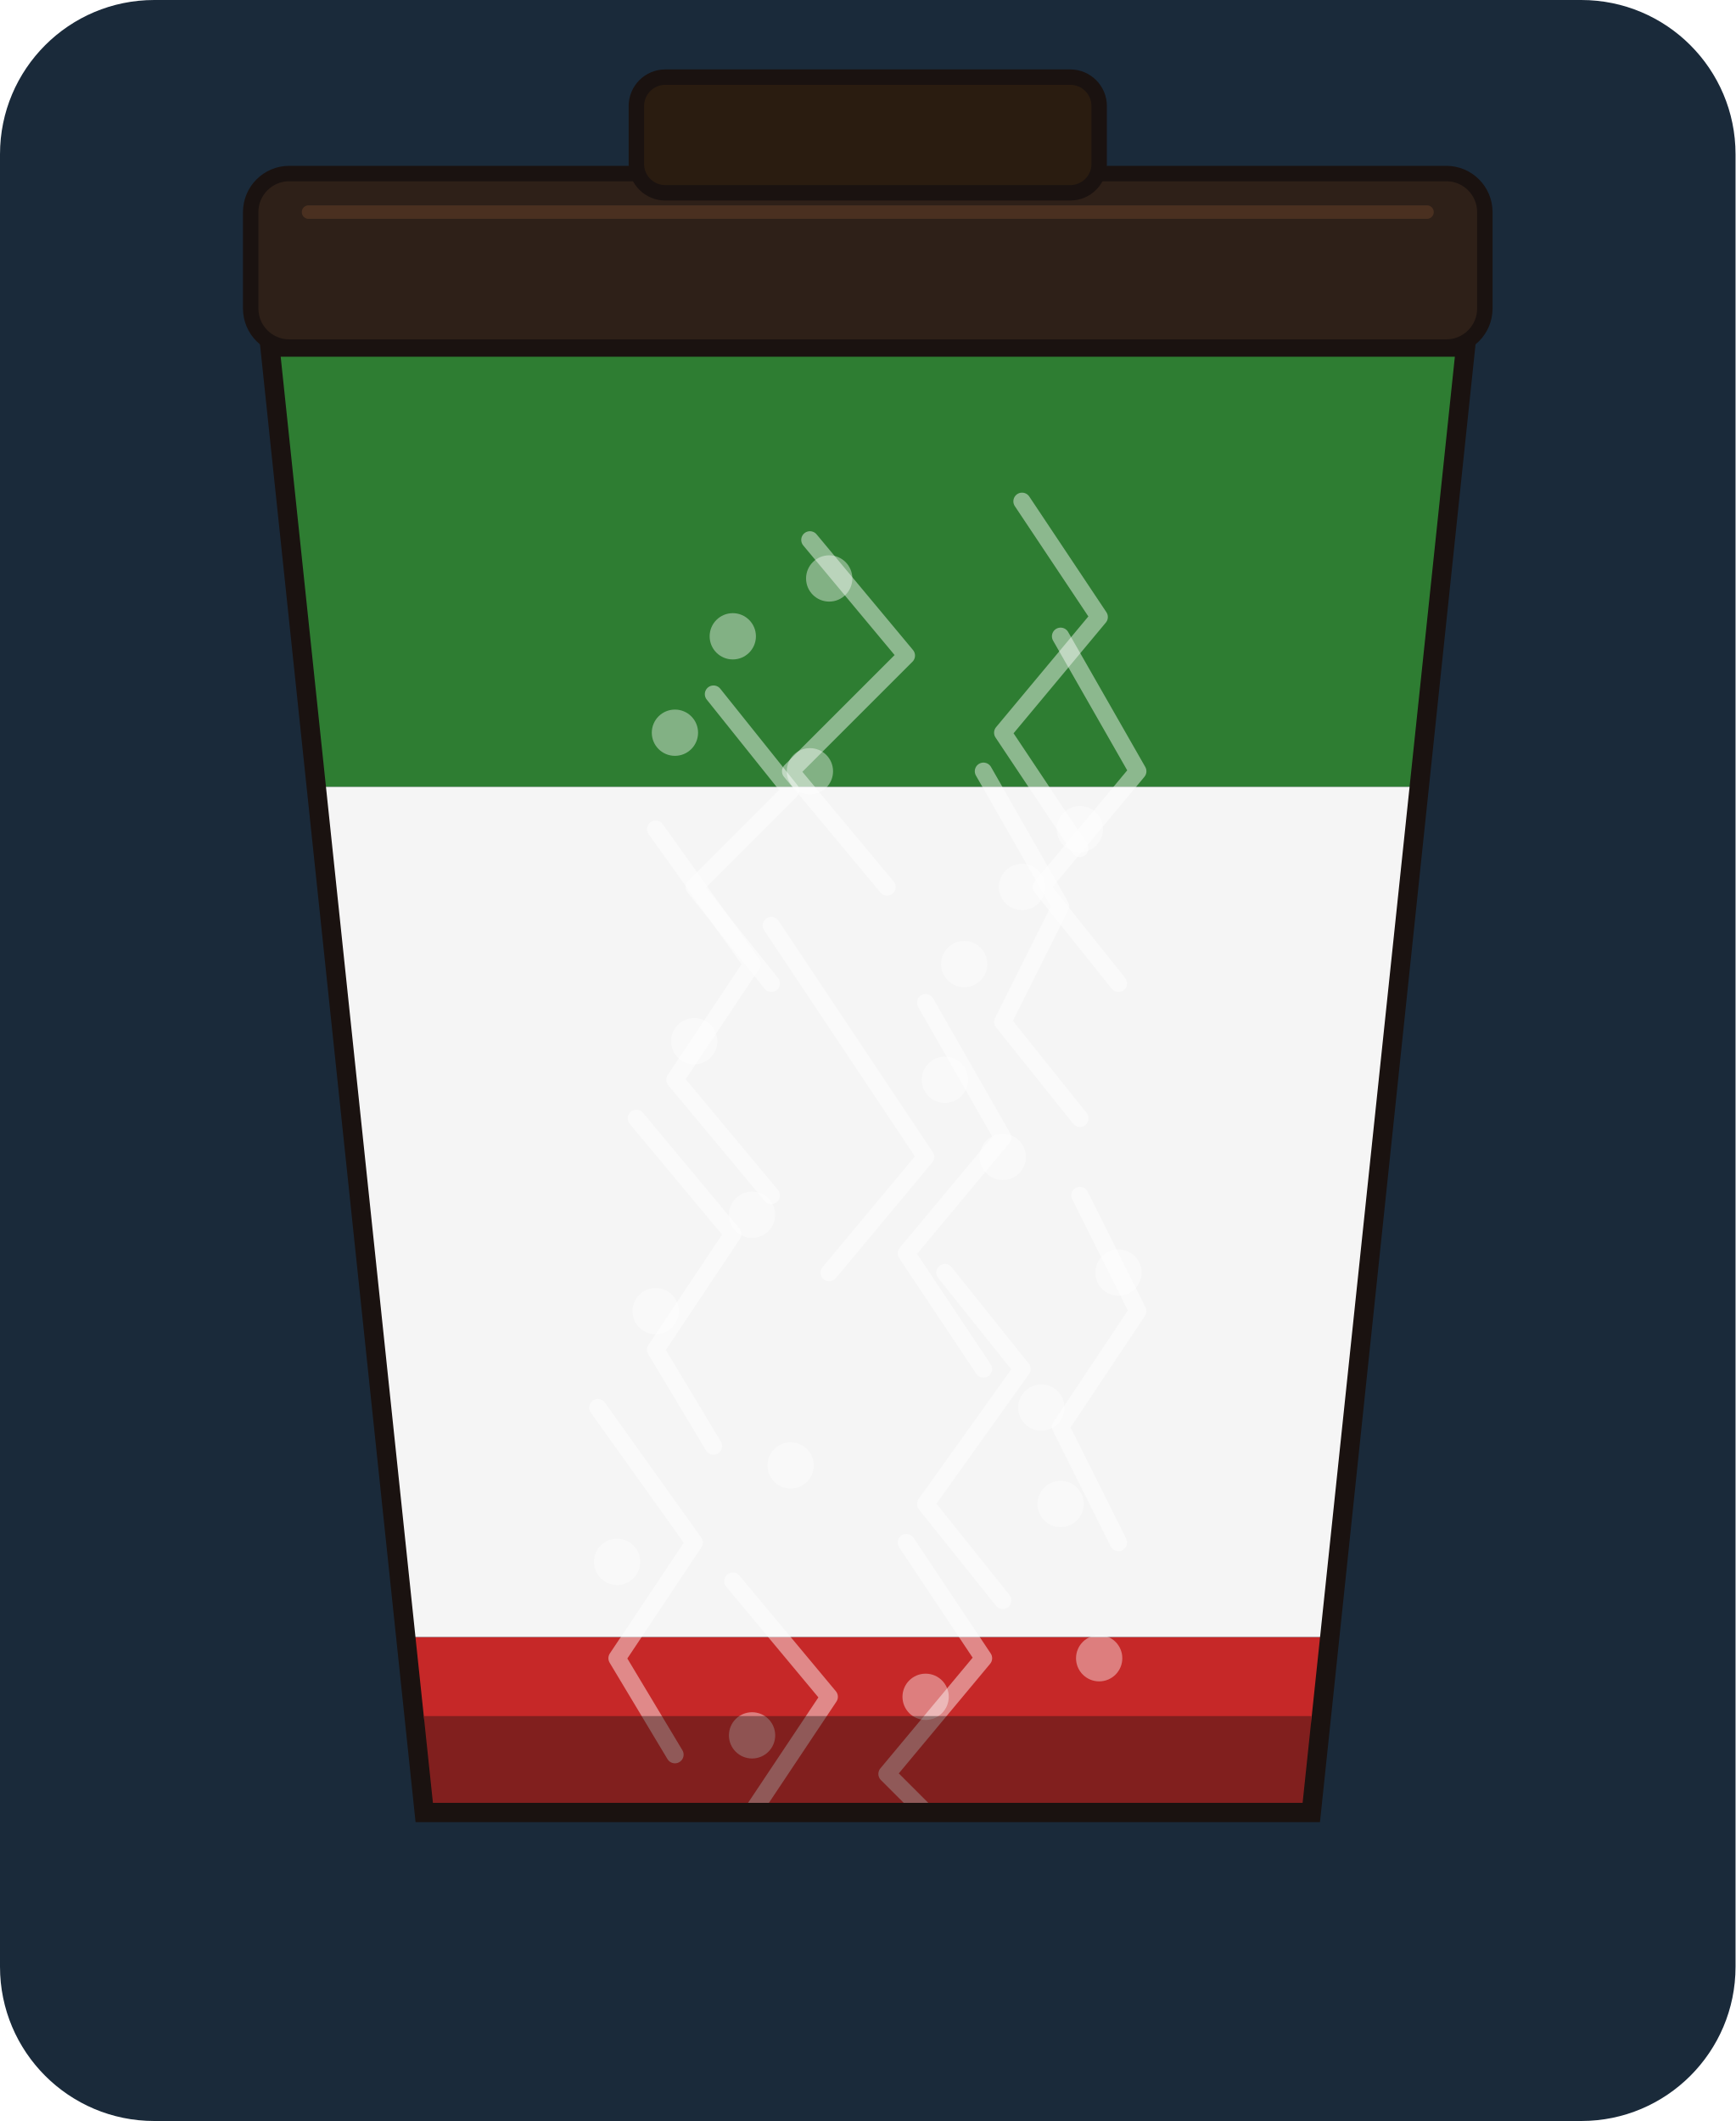
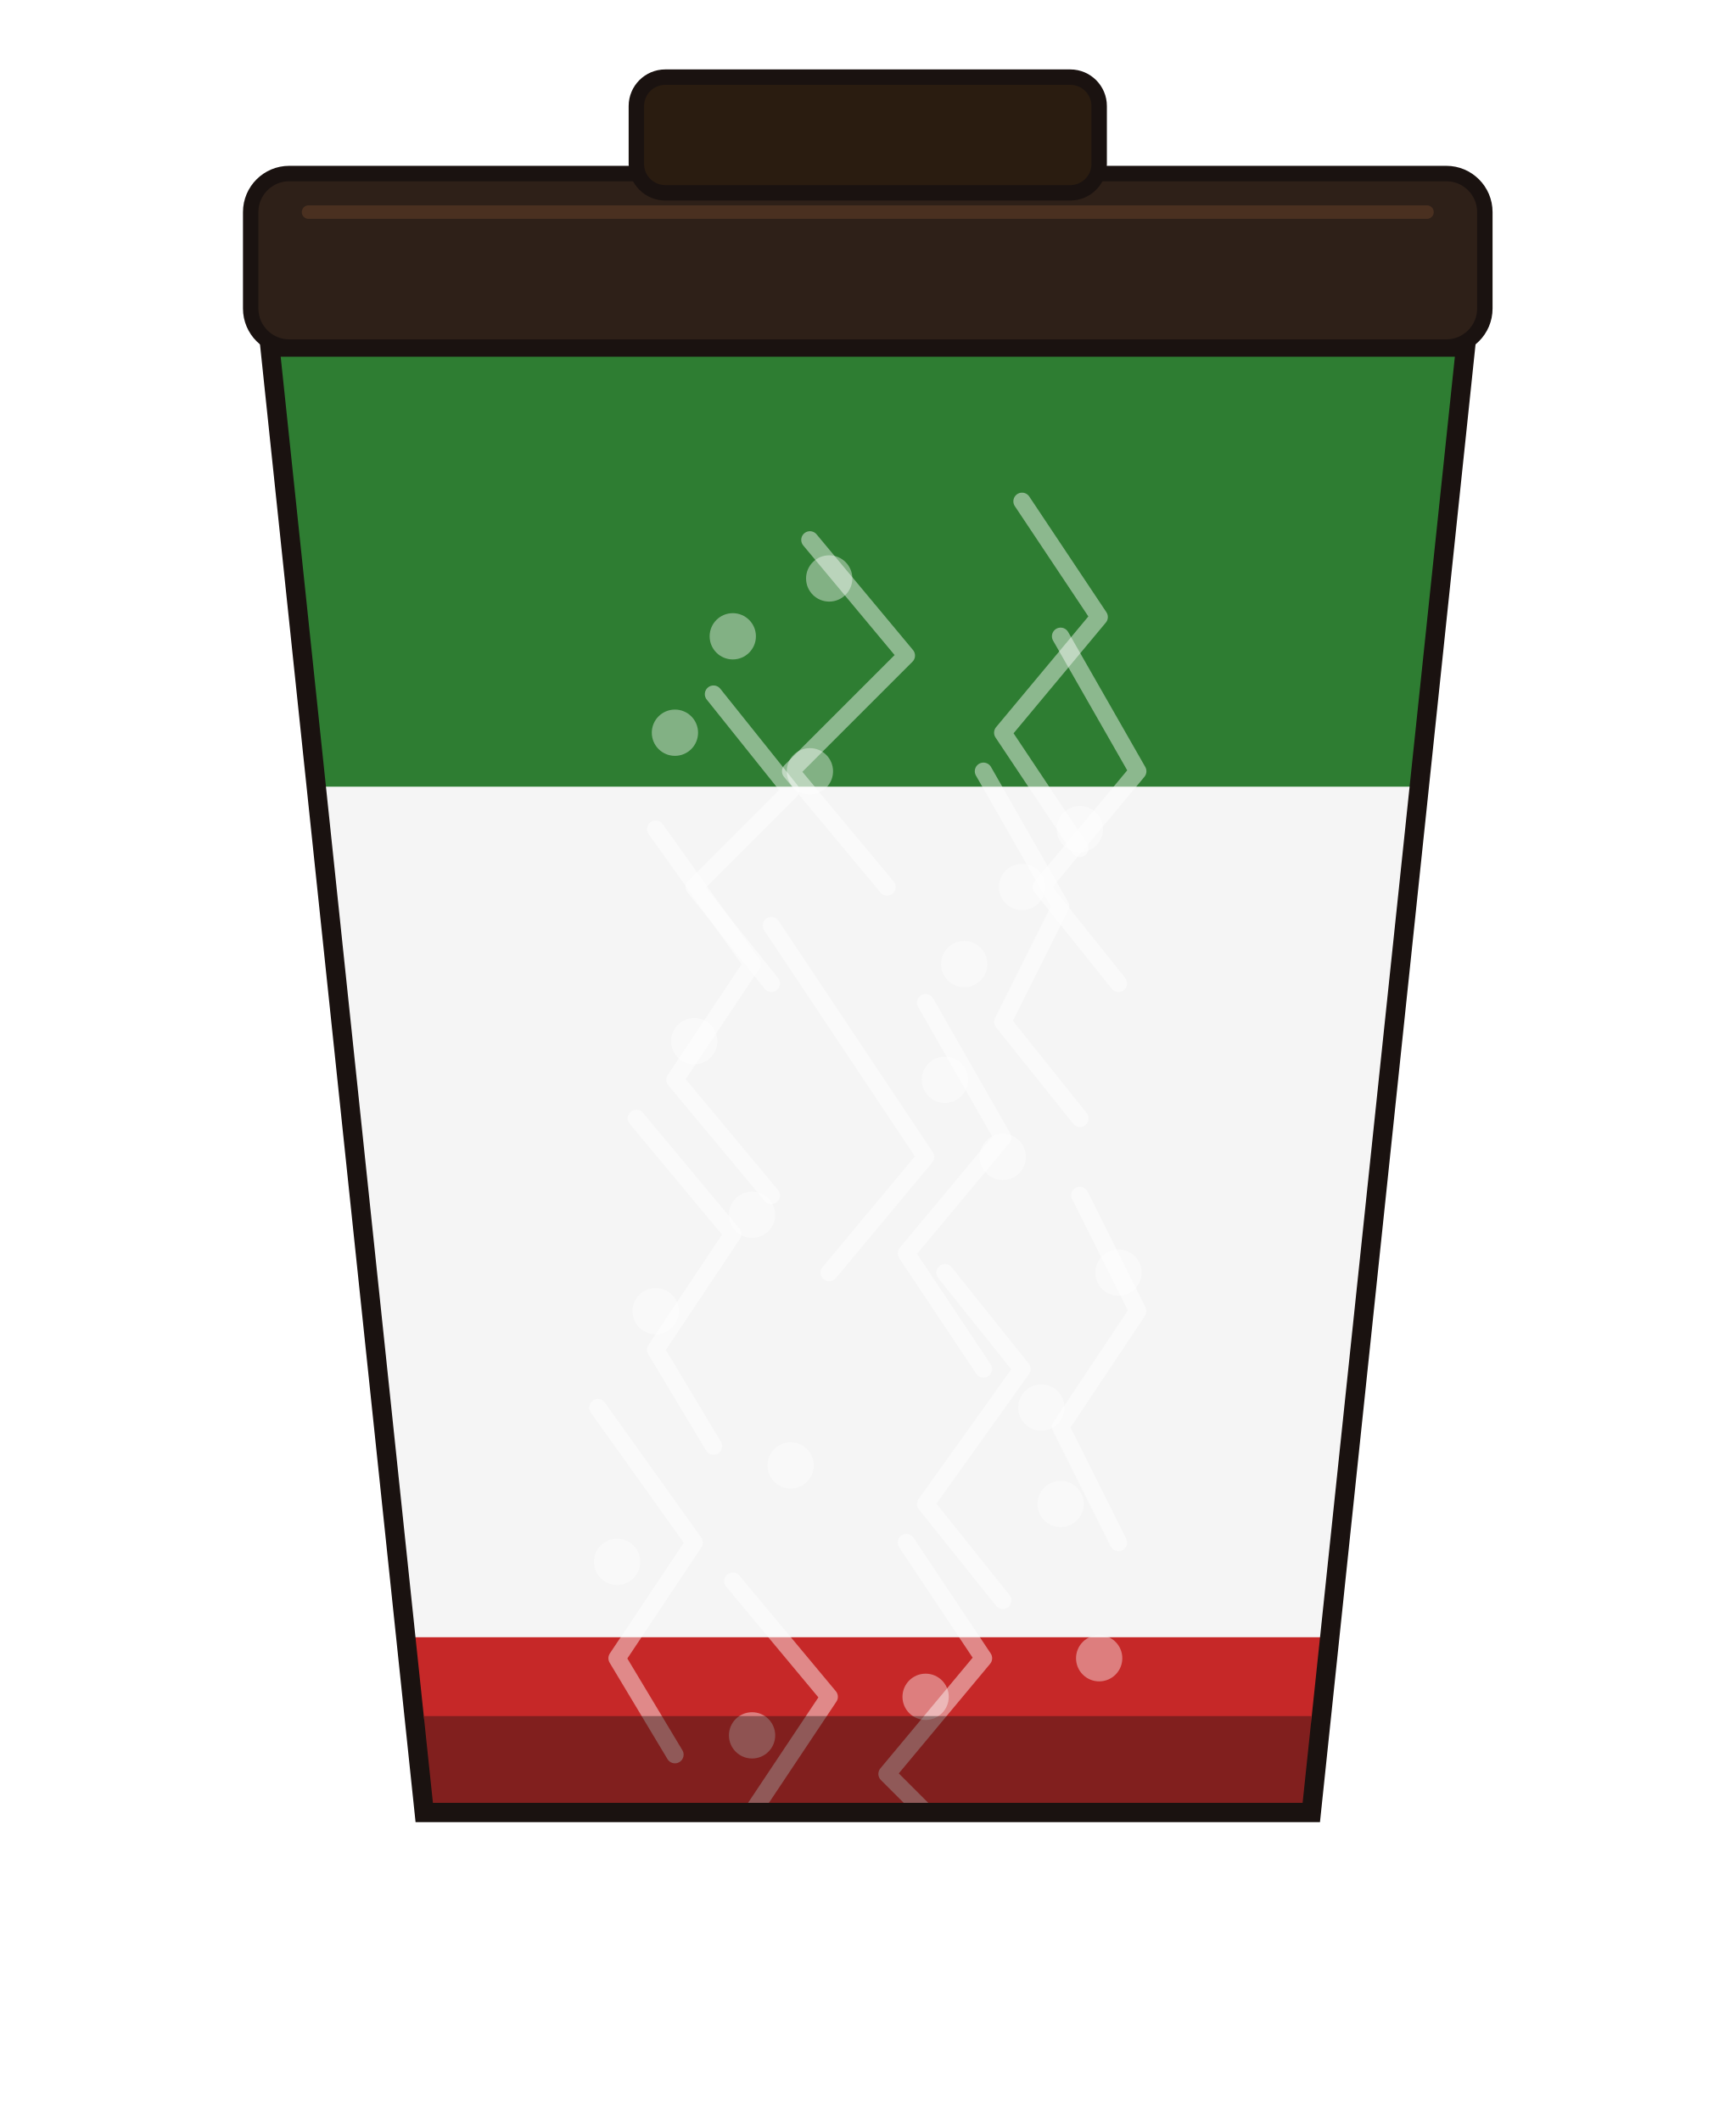
<svg xmlns="http://www.w3.org/2000/svg" width="90" height="110" viewBox="0 0 90 110">
-   <rect width="90" height="110" fill="#1a2a3a" rx="8" />
  <defs>
    <clipPath id="c_iced_matcha">
      <path d="M14,18 L76,18 L68,94 L22,94 Z" />
    </clipPath>
  </defs>
  <polygon points="21.0,84.9 69.0,84.9 68.0,94.0 22.0,94.0" fill="#C62828" clip-path="url(#c_iced_matcha)" />
  <polygon points="16.4,40.8 73.6,40.8 69.0,84.9 21.0,84.9" fill="#F5F5F5" clip-path="url(#c_iced_matcha)" />
  <polygon points="14.0,18.0 76.0,18.0 73.6,40.8 16.4,40.8" fill="#2E7D32" clip-path="url(#c_iced_matcha)" />
  <polyline points="37.0,36.0 41.0,41.0 36.0,46.0 40.0,51.0" fill="none" stroke="rgba(255,255,255,0.45)" stroke-width="0.9" stroke-linecap="round" stroke-linejoin="round" clip-path="url(#c_iced_matcha)" />
  <polyline points="51.0,40.0 55.0,47.0 52.0,53.0 56.0,58.0" fill="none" stroke="rgba(255,255,255,0.45)" stroke-width="0.9" stroke-linecap="round" stroke-linejoin="round" clip-path="url(#c_iced_matcha)" />
  <polyline points="33.0,58.0 38.0,64.0 34.0,70.0 37.0,75.0" fill="none" stroke="rgba(255,255,255,0.45)" stroke-width="0.9" stroke-linecap="round" stroke-linejoin="round" clip-path="url(#c_iced_matcha)" />
  <polyline points="49.0,66.0 53.0,71.0 48.0,78.0 52.0,83.0" fill="none" stroke="rgba(255,255,255,0.45)" stroke-width="0.9" stroke-linecap="round" stroke-linejoin="round" clip-path="url(#c_iced_matcha)" />
  <polyline points="40.0,48.0 44.0,54.0 48.0,60.0 43.0,66.0" fill="none" stroke="rgba(255,255,255,0.45)" stroke-width="0.9" stroke-linecap="round" stroke-linejoin="round" clip-path="url(#c_iced_matcha)" />
  <polyline points="55.0,33.0 59.0,40.0 54.0,46.0 58.0,51.0" fill="none" stroke="rgba(255,255,255,0.45)" stroke-width="0.9" stroke-linecap="round" stroke-linejoin="round" clip-path="url(#c_iced_matcha)" />
  <polyline points="31.0,73.0 36.0,80.0 32.0,86.0 35.0,91.0" fill="none" stroke="rgba(255,255,255,0.45)" stroke-width="0.9" stroke-linecap="round" stroke-linejoin="round" clip-path="url(#c_iced_matcha)" />
  <polyline points="47.0,80.0 51.0,86.0 46.0,92.0 50.0,96.0" fill="none" stroke="rgba(255,255,255,0.45)" stroke-width="0.9" stroke-linecap="round" stroke-linejoin="round" clip-path="url(#c_iced_matcha)" />
  <polyline points="42.0,28.0 47.0,34.0 41.0,40.0 46.0,46.0" fill="none" stroke="rgba(255,255,255,0.45)" stroke-width="0.9" stroke-linecap="round" stroke-linejoin="round" clip-path="url(#c_iced_matcha)" />
  <polyline points="56.0,62.0 59.0,68.0 55.0,74.0 58.0,80.0" fill="none" stroke="rgba(255,255,255,0.45)" stroke-width="0.9" stroke-linecap="round" stroke-linejoin="round" clip-path="url(#c_iced_matcha)" />
  <polyline points="34.0,43.0 39.0,50.0 35.0,56.0 40.0,62.0" fill="none" stroke="rgba(255,255,255,0.45)" stroke-width="0.9" stroke-linecap="round" stroke-linejoin="round" clip-path="url(#c_iced_matcha)" />
  <polyline points="48.0,52.0 52.0,59.0 47.0,65.0 51.0,71.0" fill="none" stroke="rgba(255,255,255,0.45)" stroke-width="0.9" stroke-linecap="round" stroke-linejoin="round" clip-path="url(#c_iced_matcha)" />
  <polyline points="38.0,82.0 43.0,88.0 39.0,94.0 44.0,98.0" fill="none" stroke="rgba(255,255,255,0.45)" stroke-width="0.9" stroke-linecap="round" stroke-linejoin="round" clip-path="url(#c_iced_matcha)" />
  <polyline points="53.0,26.0 57.0,32.0 52.0,38.0 56.0,44.0" fill="none" stroke="rgba(255,255,255,0.45)" stroke-width="0.9" stroke-linecap="round" stroke-linejoin="round" clip-path="url(#c_iced_matcha)" />
  <circle cx="35.0" cy="38.0" r="1.2" fill="rgba(255,255,255,0.4)" clip-path="url(#c_iced_matcha)" />
  <circle cx="50.0" cy="50.0" r="1.2" fill="rgba(255,255,255,0.4)" clip-path="url(#c_iced_matcha)" />
  <circle cx="39.0" cy="63.0" r="1.2" fill="rgba(255,255,255,0.4)" clip-path="url(#c_iced_matcha)" />
  <circle cx="54.0" cy="73.0" r="1.2" fill="rgba(255,255,255,0.4)" clip-path="url(#c_iced_matcha)" />
  <circle cx="32.0" cy="81.0" r="1.2" fill="rgba(255,255,255,0.4)" clip-path="url(#c_iced_matcha)" />
  <circle cx="48.0" cy="88.0" r="1.2" fill="rgba(255,255,255,0.4)" clip-path="url(#c_iced_matcha)" />
  <circle cx="56.0" cy="43.0" r="1.2" fill="rgba(255,255,255,0.4)" clip-path="url(#c_iced_matcha)" />
  <circle cx="41.0" cy="76.0" r="1.2" fill="rgba(255,255,255,0.4)" clip-path="url(#c_iced_matcha)" />
  <circle cx="52.0" cy="60.0" r="1.2" fill="rgba(255,255,255,0.4)" clip-path="url(#c_iced_matcha)" />
  <circle cx="36.0" cy="54.0" r="1.2" fill="rgba(255,255,255,0.4)" clip-path="url(#c_iced_matcha)" />
  <circle cx="57.0" cy="86.0" r="1.2" fill="rgba(255,255,255,0.4)" clip-path="url(#c_iced_matcha)" />
  <circle cx="38.0" cy="33.0" r="1.2" fill="rgba(255,255,255,0.4)" clip-path="url(#c_iced_matcha)" />
  <circle cx="43.0" cy="30.0" r="1.2" fill="rgba(255,255,255,0.4)" clip-path="url(#c_iced_matcha)" />
  <circle cx="53.0" cy="46.0" r="1.2" fill="rgba(255,255,255,0.4)" clip-path="url(#c_iced_matcha)" />
  <circle cx="34.0" cy="68.0" r="1.2" fill="rgba(255,255,255,0.4)" clip-path="url(#c_iced_matcha)" />
  <circle cx="49.0" cy="56.0" r="1.2" fill="rgba(255,255,255,0.4)" clip-path="url(#c_iced_matcha)" />
  <circle cx="58.0" cy="66.0" r="1.2" fill="rgba(255,255,255,0.4)" clip-path="url(#c_iced_matcha)" />
  <circle cx="39.0" cy="90.0" r="1.2" fill="rgba(255,255,255,0.4)" clip-path="url(#c_iced_matcha)" />
  <circle cx="55.0" cy="78.0" r="1.2" fill="rgba(255,255,255,0.4)" clip-path="url(#c_iced_matcha)" />
  <circle cx="42.0" cy="40.0" r="1.2" fill="rgba(255,255,255,0.4)" clip-path="url(#c_iced_matcha)" />
  <path d="M14,18 L76,18 L68,94 L22,94 Z" fill="none" stroke="#1a1210" stroke-width="1" />
  <rect x="22" y="89" width="46" height="5" fill="#1a1210" opacity="0.4" clip-path="url(#c_iced_matcha)" />
  <rect x="13" y="9" width="64" height="9" rx="2" fill="#2e2018" stroke="#1a1210" stroke-width="0.8" />
  <line x1="16" y1="11" x2="74" y2="11" stroke="#4a3020" stroke-width="0.7" stroke-linecap="round" />
  <rect x="33" y="4" width="24" height="6" rx="1.5" fill="#2a1c10" stroke="#1a1210" stroke-width="0.8" />
</svg>
